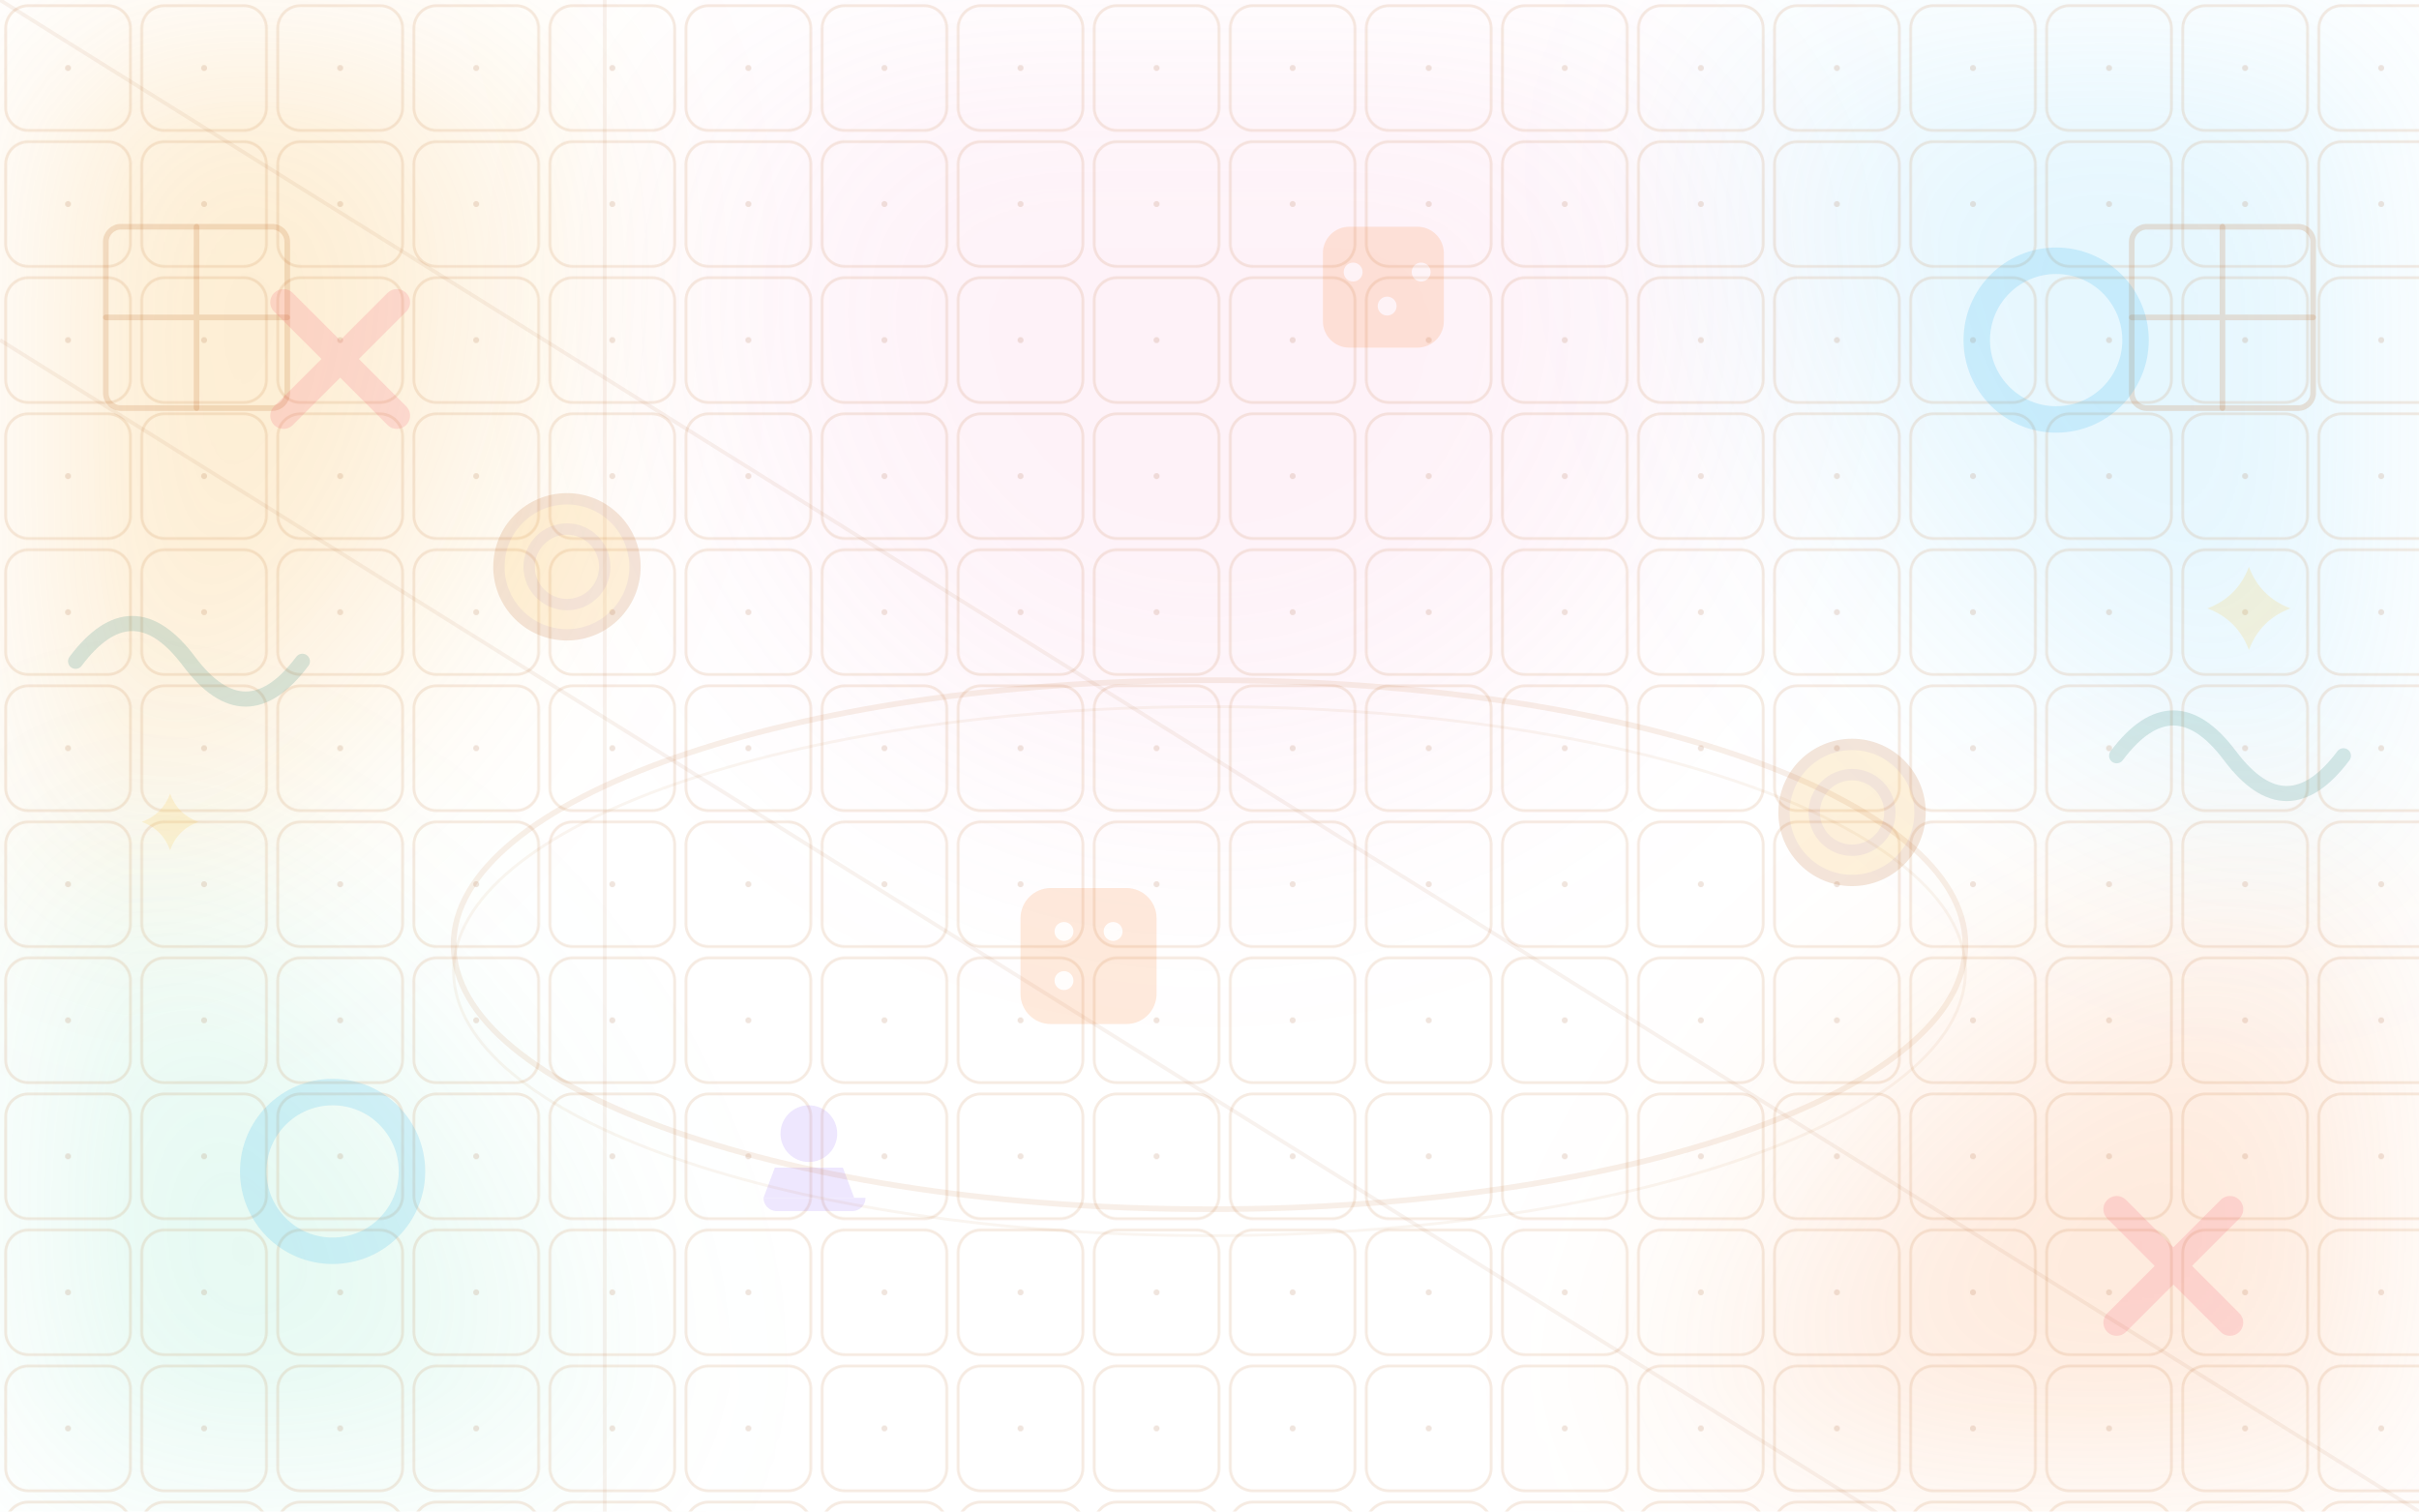
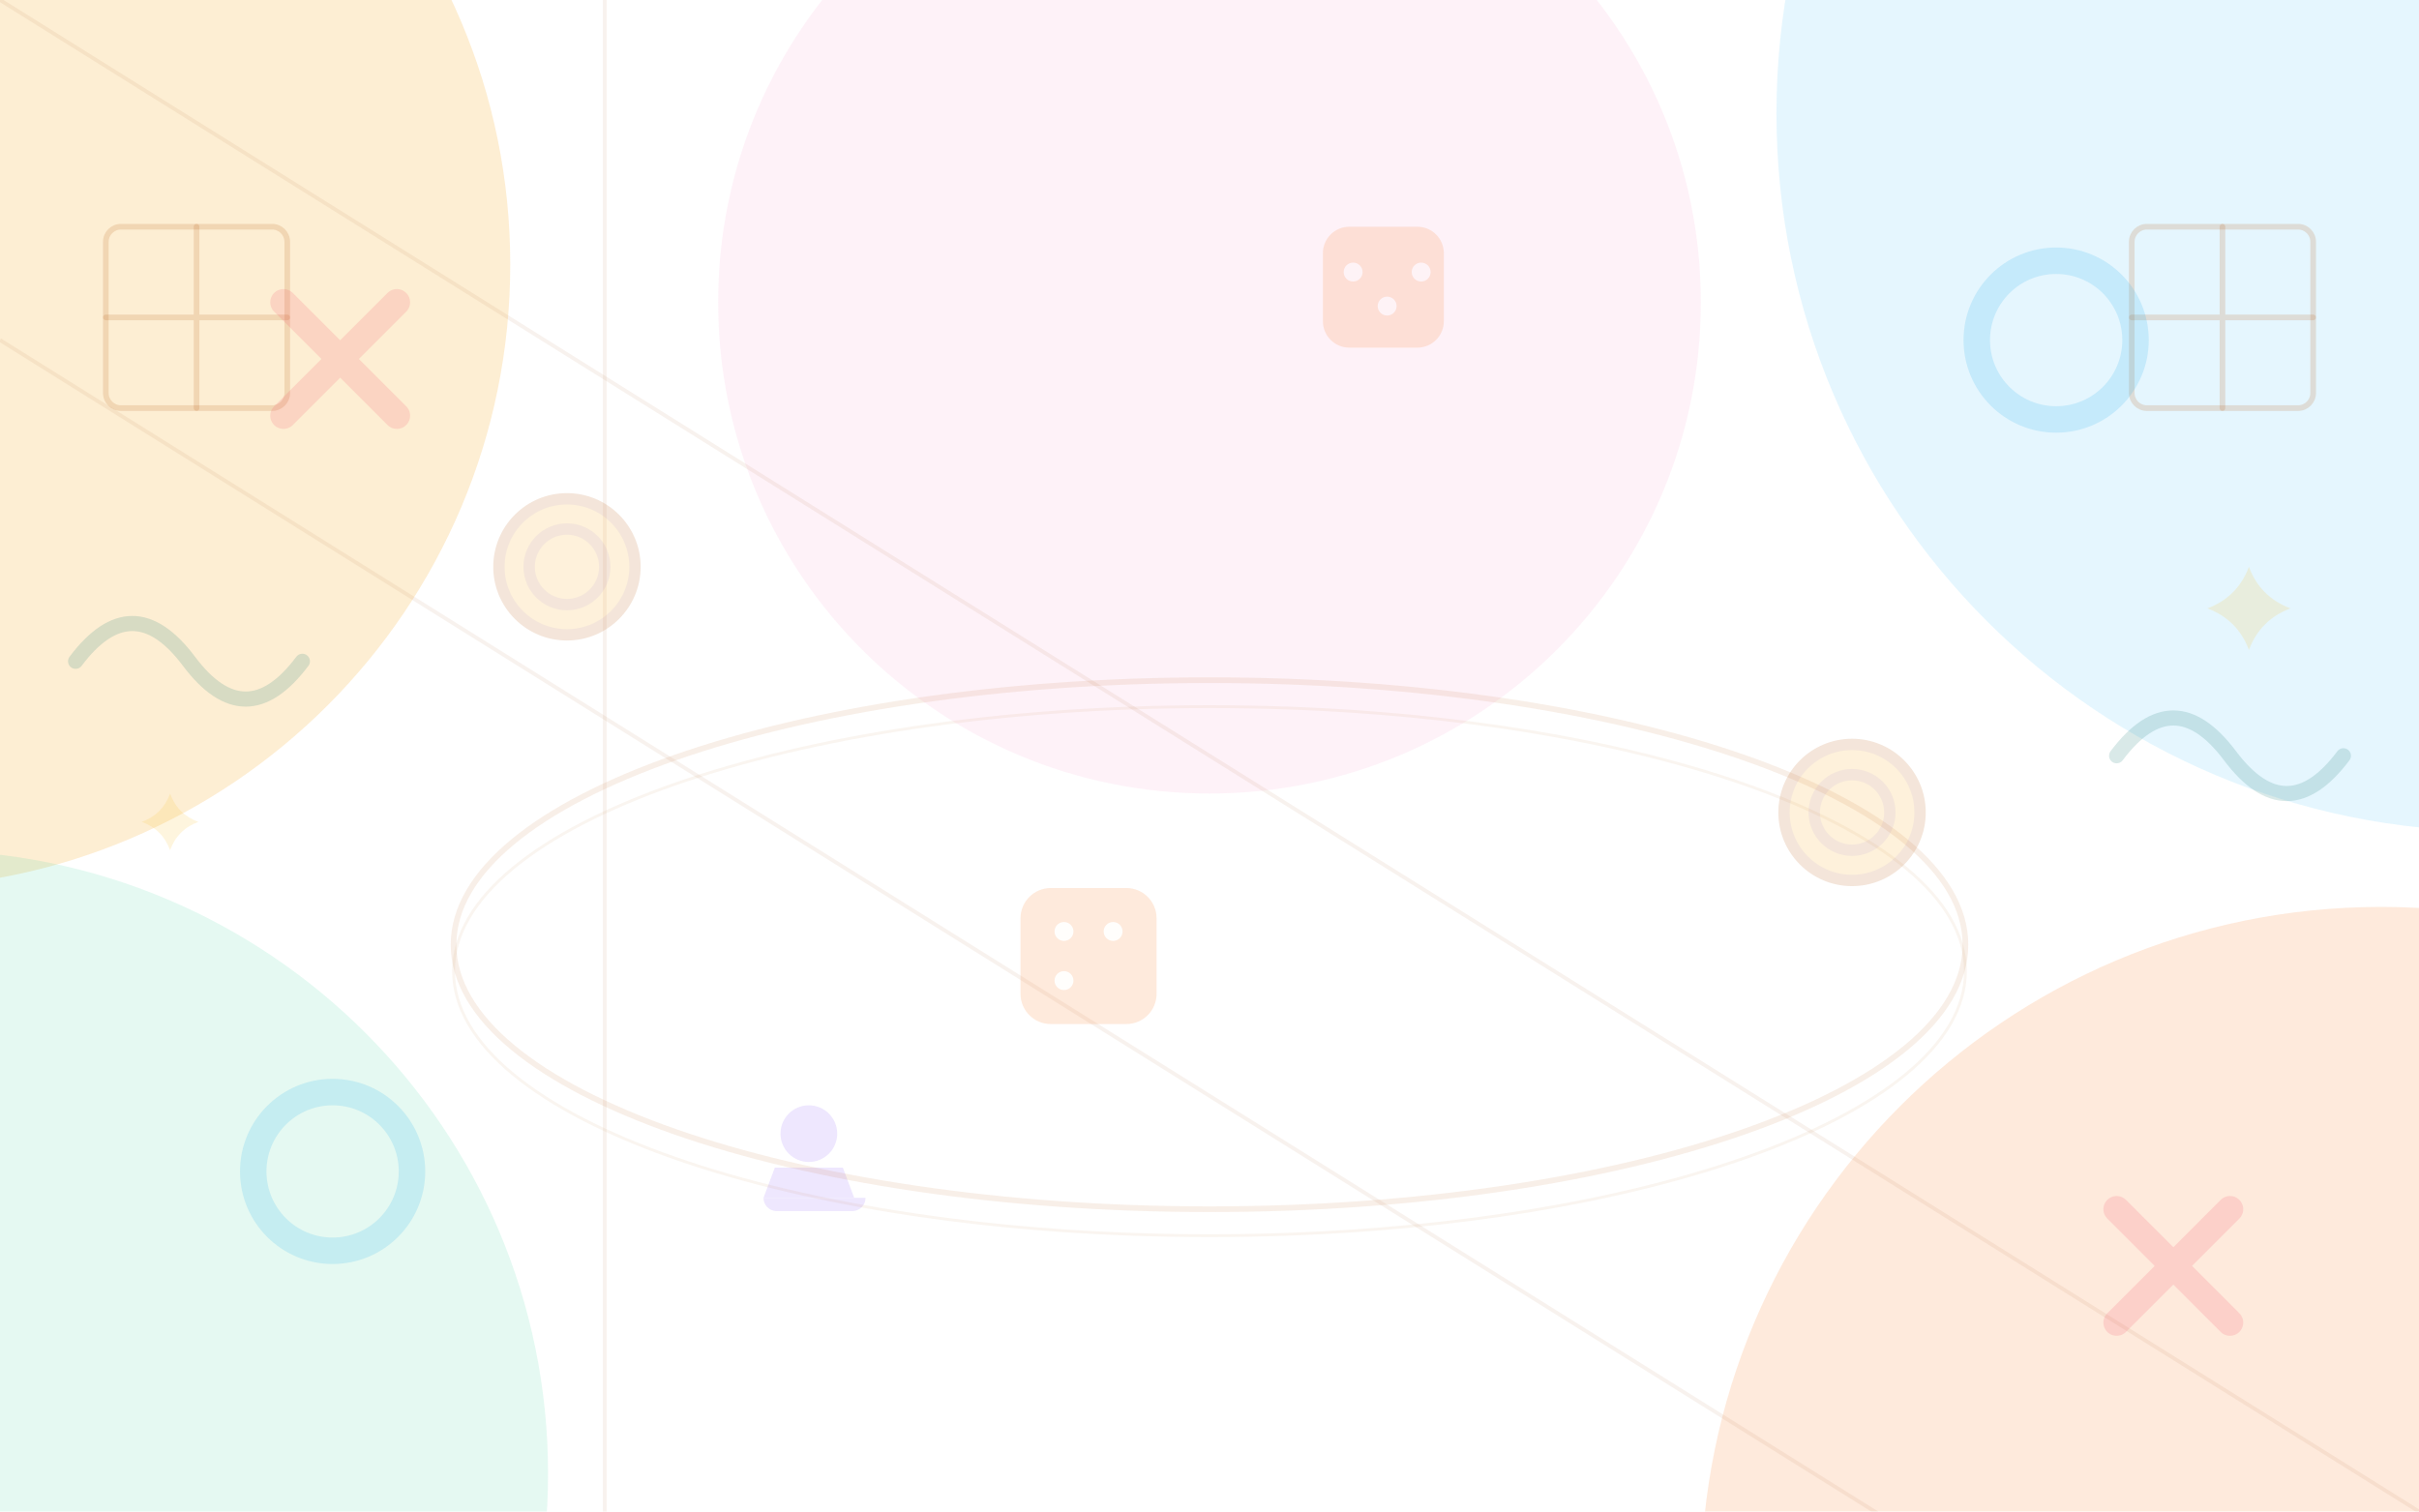
<svg xmlns="http://www.w3.org/2000/svg" viewBox="0 0 1280 800" preserveAspectRatio="xMidYMid slice" role="img" aria-label="light game table background">
-   <defs>
-     <filter id="soft" x="-70%" y="-70%" width="240%" height="240%">
-       <feGaussianBlur stdDeviation="70" />
-     </filter>
-     <pattern id="dots" width="56" height="56" patternUnits="userSpaceOnUse">
-       <circle cx="2.5" cy="2.5" r="1.6" fill="#92400e" opacity="0.10" />
-     </pattern>
-     <pattern id="tiles" width="72" height="72" patternUnits="userSpaceOnUse">
-       <rect x="3" y="3" width="66" height="66" rx="12" fill="none" stroke="#b45309" stroke-width="1.5" stroke-opacity="0.12" />
-       <circle cx="36" cy="36" r="1.6" fill="#92400e" opacity="0.14" />
-     </pattern>
-   </defs>
  <circle cx="-60" cy="140" r="330" fill="#f59e0b" opacity="0.18" filter="url(#soft)" />
  <circle cx="1320" cy="60" r="380" fill="#38bdf8" opacity="0.13" filter="url(#soft)" />
  <circle cx="1260" cy="840" r="360" fill="#f97316" opacity="0.15" filter="url(#soft)" />
  <circle cx="-40" cy="780" r="330" fill="#34d399" opacity="0.13" filter="url(#soft)" />
  <circle cx="640" cy="160" r="260" fill="#f472b6" opacity="0.09" filter="url(#soft)" />
  <rect width="1280" height="800" fill="url(#tiles)" />
  <g stroke="#92400e" stroke-opacity="0.07" stroke-width="2">
    <line x1="0" y1="0" x2="1280" y2="800" />
    <line x1="0" y1="180" x2="1280" y2="980" />
    <line x1="320" y1="-60" x2="320" y2="860" />
  </g>
  <g fill="none" stroke="#b45309" stroke-opacity="0.16" stroke-width="3" stroke-linecap="round">
    <rect x="56" y="120" width="96" height="96" rx="8" />
    <path d="M104 120 v96 M56 168 h96" />
    <rect x="1128" y="120" width="96" height="96" rx="8" />
    <path d="M1176 120 v96 M1128 168 h96" />
  </g>
  <g opacity="0.15">
    <g stroke="#f43f5e" stroke-width="14" stroke-linecap="round">
      <line x1="150" y1="160" x2="210" y2="220" />
      <line x1="210" y1="160" x2="150" y2="220" />
      <line x1="1120" y1="640" x2="1180" y2="700" />
      <line x1="1180" y1="640" x2="1120" y2="700" />
    </g>
    <g fill="none" stroke="#0ea5e9" stroke-width="14">
      <circle cx="1088" cy="180" r="42" />
      <circle cx="176" cy="620" r="42" />
    </g>
    <g fill="#f59e0b" stroke="#b45309" stroke-width="6">
      <circle cx="300" cy="300" r="36" />
      <circle cx="300" cy="300" r="20" fill="none" />
      <circle cx="980" cy="430" r="36" />
      <circle cx="980" cy="430" r="20" fill="none" />
    </g>
    <g>
      <rect x="540" y="470" width="72" height="72" rx="16" fill="#f97316" />
      <g fill="#fff7ed">
        <circle cx="563" cy="493" r="5" />
        <circle cx="589" cy="493" r="5" />
        <circle cx="563" cy="519" r="5" />
      </g>
      <rect x="700" y="120" width="64" height="64" rx="14" fill="#f97316" />
      <g fill="#fff7ed">
        <circle cx="716" cy="144" r="5" />
        <circle cx="734" cy="162" r="5" />
        <circle cx="752" cy="144" r="5" />
      </g>
    </g>
    <path d="M1190 300 q6 16 22 22 q-16 6 -22 22 q-6 -16 -22 -22 q16 -6 22 -22 z" fill="#fbbf24" />
    <path d="M90 420 q4 11 15 15 q-11 4 -15 15 q-4 -11 -15 -15 q11 -4 15 -15 z" fill="#fbbf24" />
    <g fill="#8b5cf6">
      <circle cx="428" cy="600" r="15" />
      <path d="M410 618 h36 l6 16 h-48 z" />
      <path d="M404 634 h54 a7 7 0 0 1 -7 7 h-40 a7 7 0 0 1 -7 -7 z" />
    </g>
  </g>
  <g transform="translate(640,500)" fill="none" stroke="#b45309">
    <ellipse rx="400" ry="140" stroke-width="3" stroke-opacity="0.09" />
    <ellipse rx="400" ry="140" stroke-width="1.5" stroke-opacity="0.06" transform="translate(0,14)" />
  </g>
  <g fill="none" stroke="#0f766e" stroke-width="8" stroke-linecap="round" stroke-opacity="0.16">
    <path d="M40 350 q30 -40 60 0 q30 40 60 0" />
    <path d="M1120 400 q30 -40 60 0 q30 40 60 0" />
  </g>
</svg>
